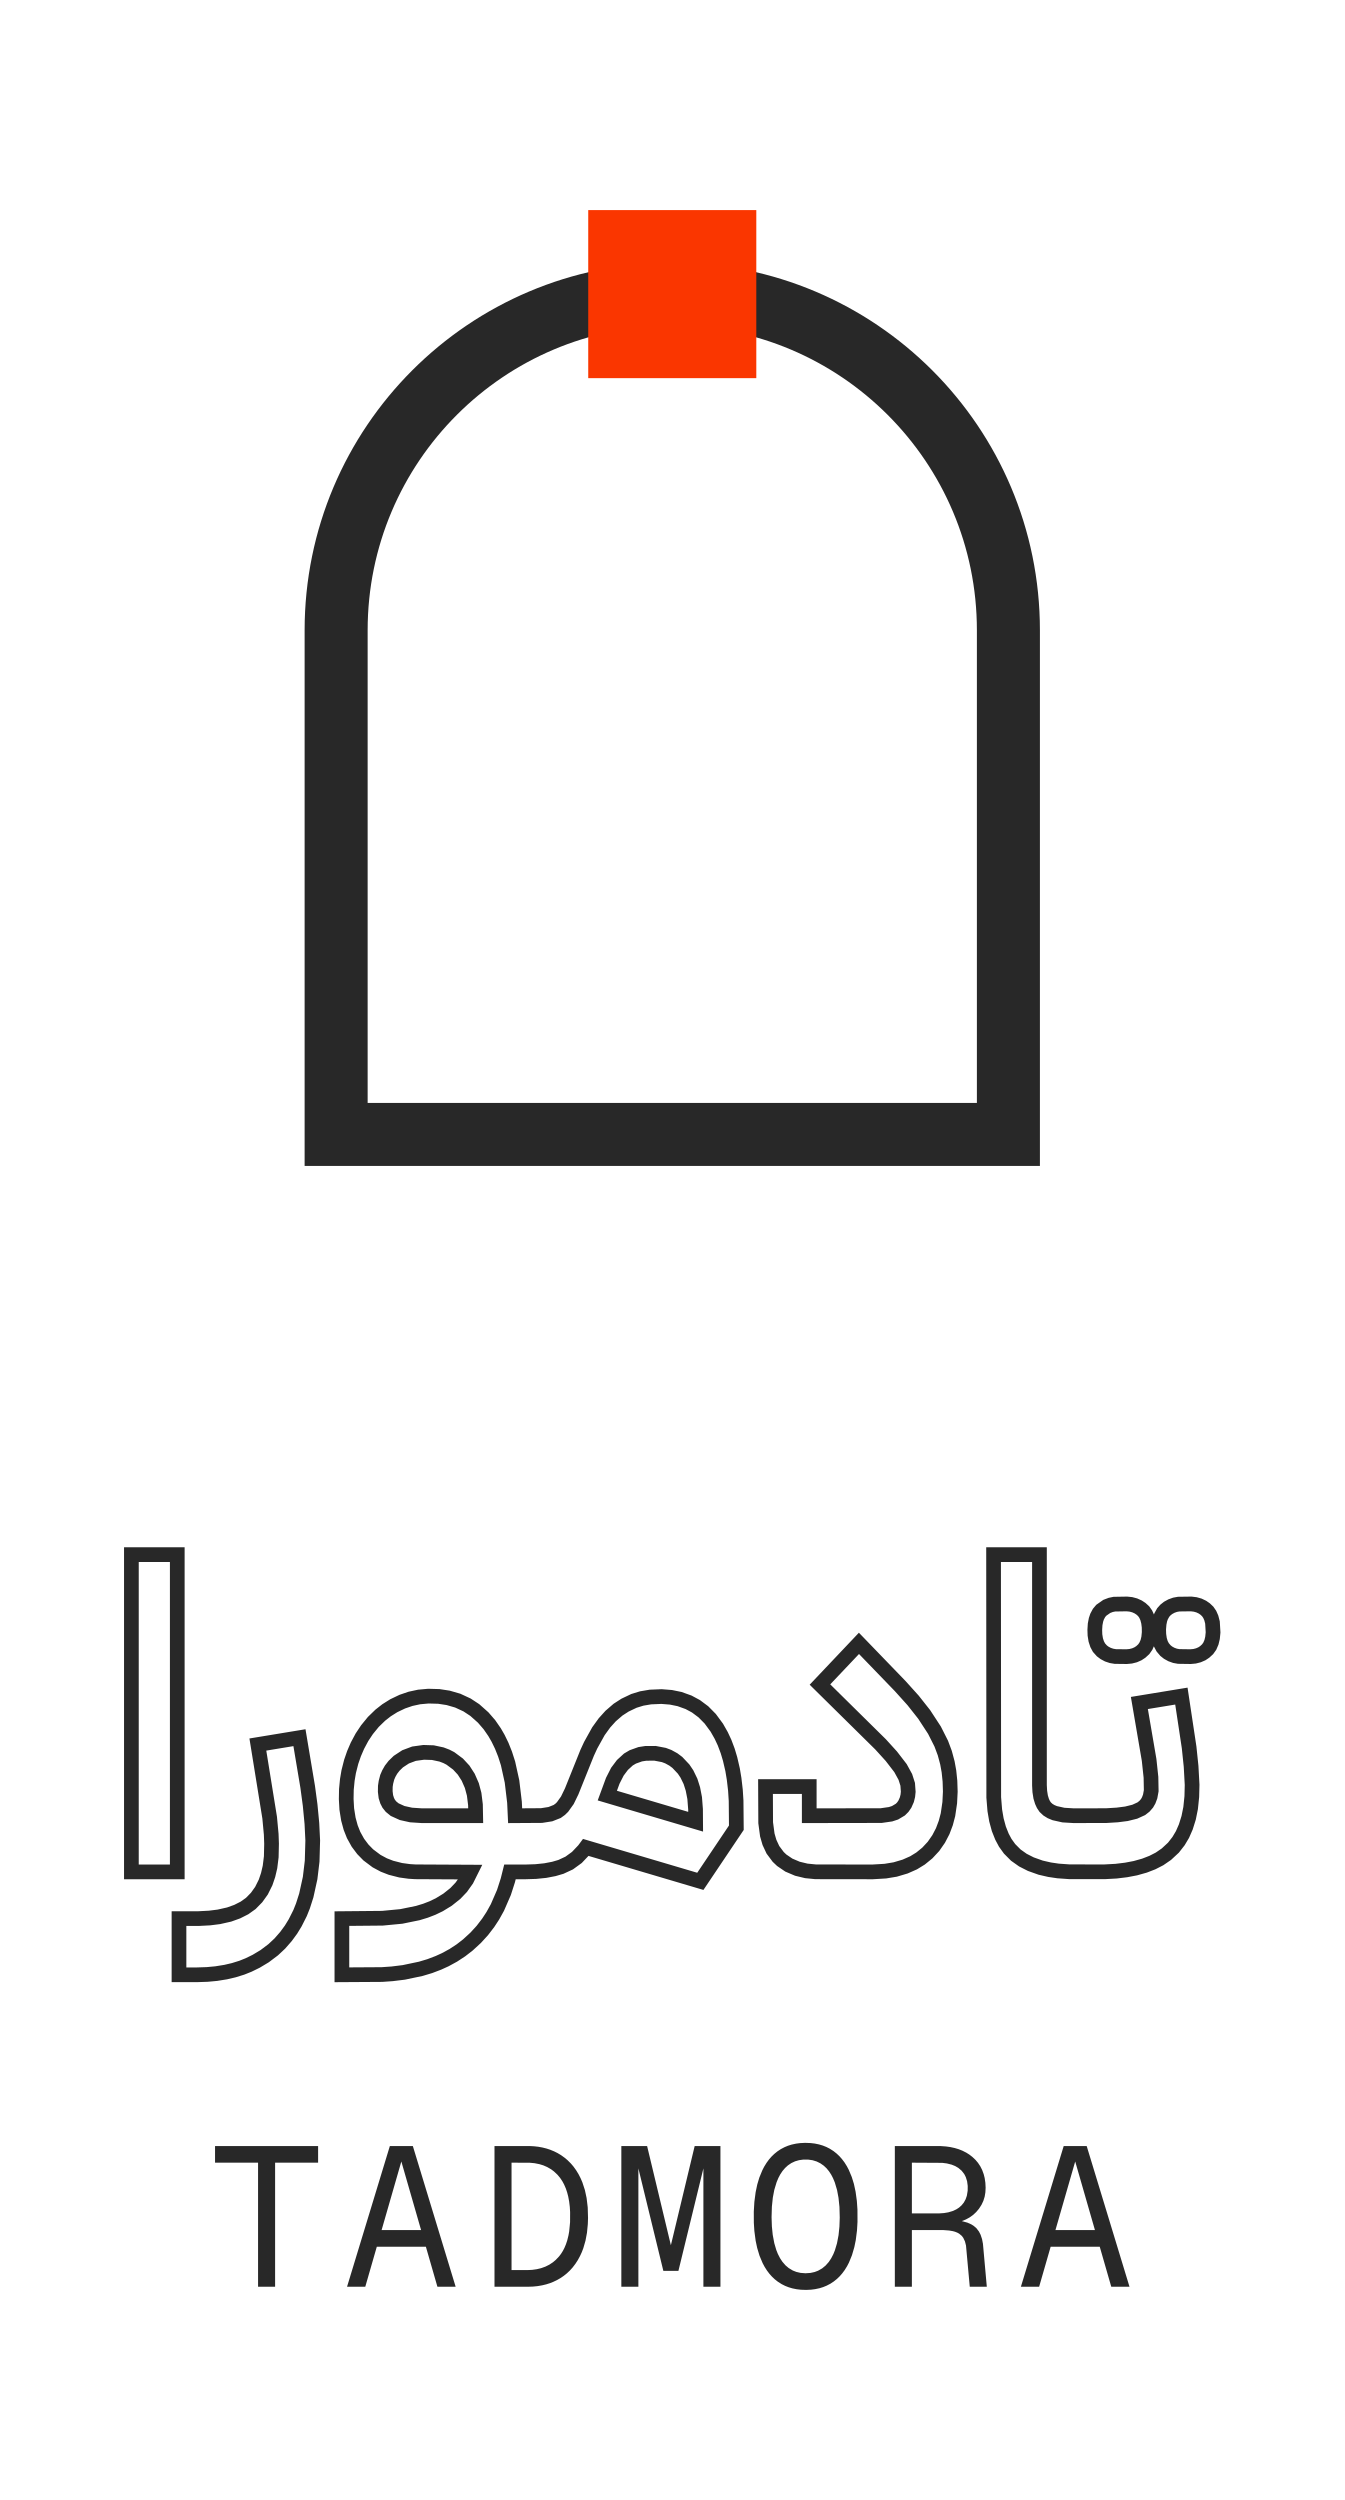
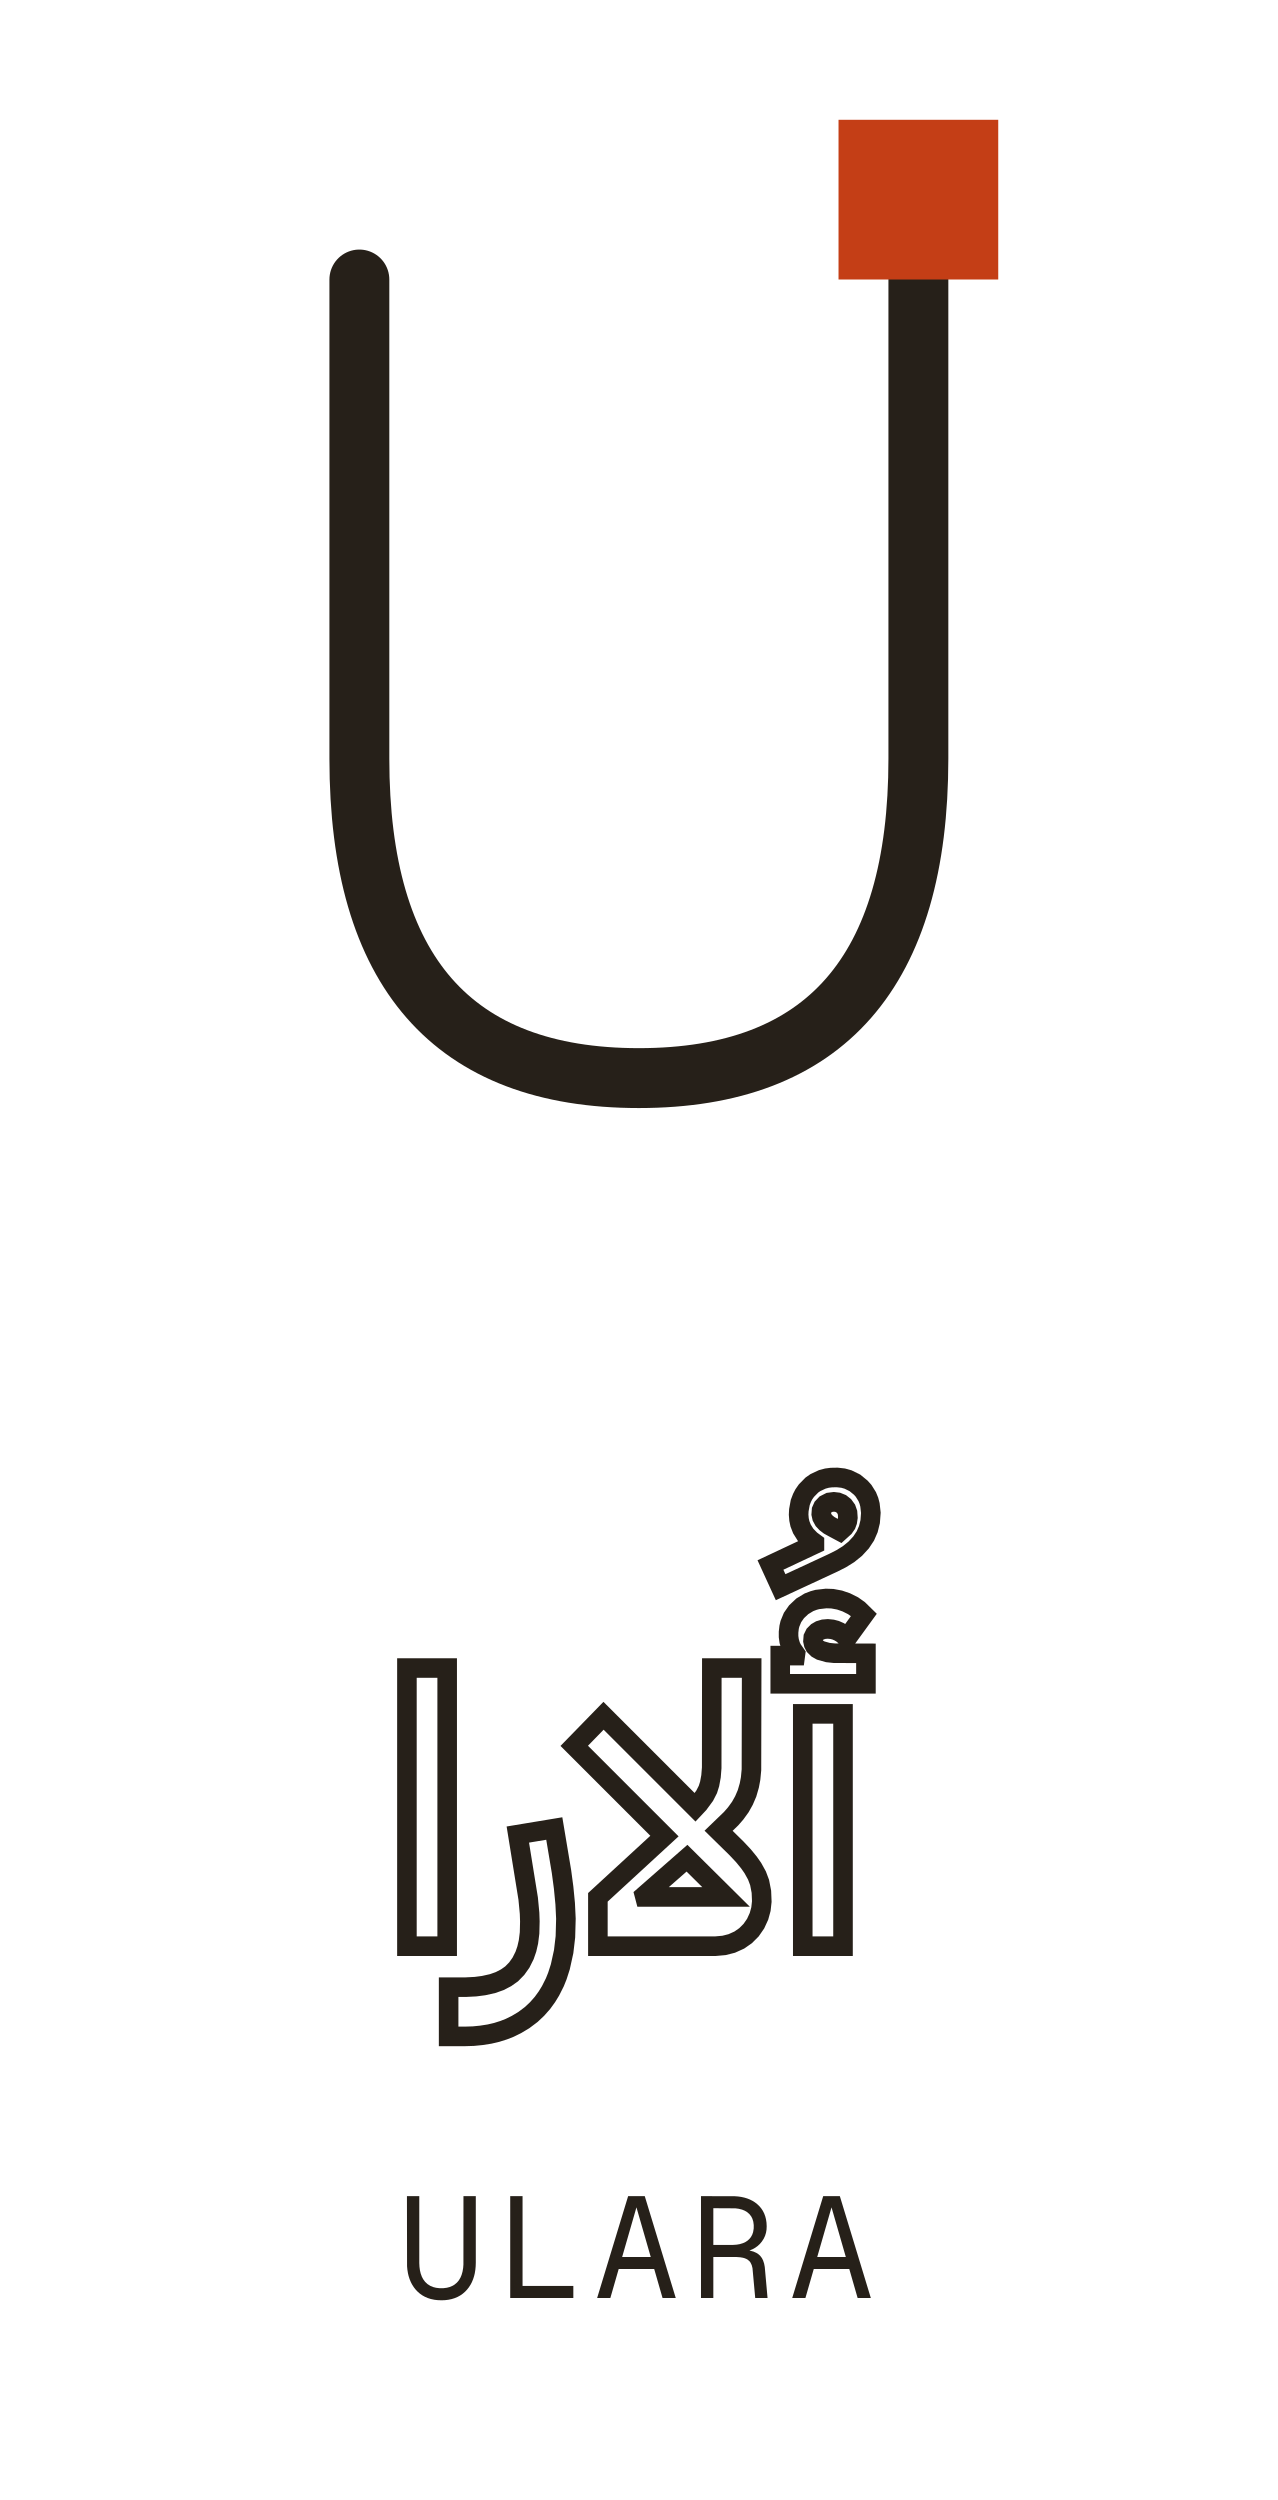
- <svg xmlns="http://www.w3.org/2000/svg" viewBox="0 0 32 59.5" role="img" aria-label="تادمورا">
+ <svg xmlns="http://www.w3.org/2000/svg" viewBox="0 0 32 62.61" role="img" aria-label="أُلارا">
  <g transform="translate(0 0)">
-     <g fill="none" stroke="#282828" stroke-width="1.5" stroke-linejoin="miter">
-       <path d="M8 27L8 15A8 8 0 0 1 24 15L24 27Z" />
+     <g fill="none" stroke="#262019" stroke-width="1.5" stroke-linecap="round" stroke-linejoin="round">
+       <path d="M9 7L9 19Q9 27 16 27Q23 27 23 19L23 7" />
    </g>
-     <rect x="14" y="5" width="4" height="4" fill="#FA3600" />
+     <rect x="21" y="3" width="4" height="4" fill="#C43E16" />
  </g>
-   <g transform="translate(2.527 36.4) scale(0.1)">
-     <path d="M230.28 68.14L227.82 67.99L225.76 67.53L224.87 67.16L224.13 66.7L223.49 66.1L223.06 65.46L222.73 64.74L222.41 63.7L222.2 62.37L222.12 60.91L222.12 6L211.2 6L211.24 63.78L211.49 66.86L211.88 69.14L212.46 71.27L213.2 73.13L213.98 74.59L215.01 76.02L216.49 77.51L218.18 78.71L220.07 79.67L222.4 80.5L224.53 80.99L226.56 81.29L229.24 81.48L237.59 81.49L240.35 81.34L242.74 81.05L244.95 80.63L247.12 80.02L249 79.29L250.7 78.42L252.34 77.29L254.01 75.74L255.22 74.19L256.16 72.61L256.95 70.81L257.63 68.64L258.1 66.31L258.38 63.59L258.45 60.79L258.21 56.4L257.74 51.88L255.9 39.67L245.9 41.31L248.22 54.87L248.66 58.99L248.72 62.19L248.47 63.56L248.12 64.49L247.72 65.19L247.11 65.89L246.36 66.48L244.8 67.19L242.82 67.68L240.63 67.96L238.02 68.12ZM16.92 6L6 6L6 81.51L16.92 81.51ZM242.86 30.28L243.84 30.19L244.75 29.96L245.57 29.6L246.24 29.16L246.94 28.52L247.45 27.79L247.86 26.86L248.11 25.82L248.24 24.51L248.22 23.22L248.08 22.1L247.8 21.02L247.4 20.15L246.91 19.46L246.28 18.89L245.61 18.45L244.79 18.08L243.89 17.84L242.92 17.74L239.95 17.79L239.08 17.97L238.14 18.33L236.84 19.24L236.3 19.88L235.84 20.74L235.58 21.51L235.37 22.61L235.29 23.93L235.33 25.13L235.52 26.31L235.85 27.32L236.29 28.14L236.98 28.91L237.62 29.39L238.41 29.81L239.28 30.1L240.17 30.25ZM258.07 30.28L259.05 30.19L259.95 29.96L260.78 29.6L261.44 29.16L262.14 28.52L262.66 27.79L263.06 26.86L263.31 25.82L263.44 24.51L263.3 22.16L263.02 21.07L262.65 20.23L262.17 19.53L261.56 18.95L260.91 18.5L260.09 18.11L259.2 17.86L258.23 17.74L255.26 17.78L254.38 17.94L253.52 18.25L252.74 18.68L252.11 19.18L251.58 19.77L251.08 20.66L250.81 21.41L250.6 22.44L250.49 23.79L250.53 25.01L250.7 26.2L251.01 27.23L251.45 28.06L252.11 28.84L252.74 29.34L253.52 29.77L254.38 30.08L255.26 30.24ZM182.41 81.51L185.44 81.33L187.79 80.94L190.15 80.24L192.16 79.35L193.82 78.33L195.43 77.02L196.9 75.44L198.13 73.67L199.1 71.81L199.83 69.87L200.35 67.89L200.77 65.03L200.9 62.41L200.82 59.92L200.58 57.59L200.21 55.55L199.59 53.24L198.75 50.99L197.13 47.78L194.68 44.03L192.05 40.7L188.97 37.28L179.16 27.12L169.88 36.92L184.31 51.16L186.87 53.98L189.05 56.81L190.2 58.91L190.76 60.66L190.89 62.44L190.79 63.4L190.56 64.33L190.09 65.39L189.59 66.11L189.01 66.69L187.75 67.44L186.68 67.79L184.45 68.11L167.33 68.14L167.33 61.2L156.92 61.2L156.96 69.81L157.35 72.73L157.86 74.49L158.68 76.25L159.94 77.94L160.78 78.74L162.47 79.89L164.51 80.76L166.63 81.27L168.86 81.49ZM99.82 81.51L102.25 81.43L104.5 81.2L106.54 80.81L108.22 80.32L110.2 79.4L112.03 78.07L113.7 76.31L114.16 75.69L141.41 83.76L149.98 71L149.92 64.58L149.76 62.05L149.45 59.38L149.09 57.21L148.49 54.63L147.92 52.72L147.18 50.75L146.38 49.04L145.33 47.19L143.76 45.06L142.13 43.41L140.36 42.09L138.61 41.15L136.47 40.38L134.42 39.96L132.18 39.78L129.53 39.89L127.46 40.24L125.61 40.81L123.49 41.82L121.82 42.9L120.06 44.42L118.59 46.05L117.16 48.03L115.31 51.36L114.47 53.18L110.79 62.35L109.76 64.47L108.62 66.06L108.06 66.61L107.34 67.13L105.72 67.77L103.62 68.1L97.33 68.14L97.18 64.94L96.59 59.99L95.64 55.68L94.93 53.47L94.14 51.49L93.28 49.72L92.44 48.26L91.21 46.48L89.73 44.77L87.73 42.99L85.89 41.78L83.67 40.75L81.39 40.09L79.17 39.75L76.69 39.68L74.48 39.88L72.44 40.32L70.48 40.99L68.45 41.96L66.72 43.05L65.24 44.21L63.58 45.82L62.07 47.67L60.88 49.46L59.8 51.48L58.99 53.36L58.32 55.3L57.72 57.66L57.39 59.61L57.17 61.89L57.13 64.18L57.26 66.54L57.64 68.94L58.19 70.96L58.89 72.73L59.91 74.57L61.09 76.14L62.38 77.46L64.35 78.94L66.08 79.87L67.78 80.53L70.09 81.12L72.14 81.4L73.6 81.49L86.69 81.56L85.79 83.37L84.5 85.18L83.1 86.65L81.24 88.13L79.28 89.33L77.66 90.11L76 90.75L74.16 91.31L70.24 92.11L65.75 92.54L56.1 92.63L56.1 106L65.63 105.94L68.06 105.77L70.83 105.43L74.87 104.58L77.01 103.94L79.08 103.15L80.7 102.41L82.61 101.37L84.44 100.17L86.08 98.9L87.95 97.18L89.53 95.45L90.93 93.62L92.01 91.97L93.11 89.99L94.67 86.4L95.6 83.51L96.1 81.51ZM21.64 106L24.05 105.92L26.19 105.72L28.43 105.36L30.36 104.91L32.29 104.31L33.91 103.66L35.72 102.77L37.72 101.57L39.75 100.04L41.34 98.55L42.79 96.89L43.99 95.25L44.98 93.63L46.15 91.31L46.83 89.61L47.63 87.11L48.54 82.97L49.02 78.96L49.16 74.04L48.96 69.97L48.54 65.59L47.96 61.27L46 49.57L36.1 51.2L38.91 68.6L39.28 72.57L39.36 74.8L39.29 77.92L38.99 80.34L38.54 82.26L37.94 84.02L36.96 85.99L35.8 87.61L34.42 89.02L32.92 90.09L31.18 90.97L29.26 91.66L26.82 92.21L24.6 92.49L21.91 92.63L17.33 92.63L17.33 106ZM75.16 68.14L72.56 67.97L70.44 67.5L68.66 66.69L67.79 65.98L67.24 65.29L66.87 64.57L66.57 63.61L66.42 62.39L66.44 61.14L66.58 60.19L66.89 58.99L67.27 58.11L67.8 57.18L68.53 56.24L69.54 55.26L71.26 54.13L73.26 53.38L75.57 53.06L77.76 53.13L79.82 53.57L80.97 54.01L81.92 54.5L83.74 55.85L85.07 57.29L86.16 58.98L87.03 60.97L87.58 63.03L87.89 65.53L87.94 68.14ZM119.27 63.35L120.57 59.82L121.67 57.66L122.87 56.06L124.29 54.76L125.34 54.14L127.1 53.51L128.43 53.3L130.64 53.29L132.73 53.69L133.79 54.09L134.99 54.75L135.94 55.46L137.43 57.04L138.21 58.2L139.07 59.97L139.64 61.77L140.06 63.93L140.27 66.62L140.29 69.57Z" fill="none" stroke="#282828" stroke-width="3.5" stroke-linejoin="miter" />
+   <g transform="translate(9.351 36.16) scale(0.14)">
+     <path d="M82.26 21.27L83.68 20.55L85 19.73L86.21 18.75L87.24 17.63L88.01 16.47L88.54 15.25L88.87 13.92L88.99 12.34L88.83 10.91L88.64 10.18L88.34 9.44L87.69 8.4L87.19 7.84L86.14 6.98L84.92 6.38L84.03 6.13L82.97 6.01L81.92 6.03L81.14 6.13L80.31 6.35L79.07 6.93L78.44 7.37L77.46 8.37L77 9.03L76.68 9.65L76.36 10.49L76.11 11.86L76.07 12.66L76.14 13.53L76.3 14.29L76.66 15.22L77.31 16.26L78.22 17.2L78.9 17.7L78.9 17.97L71.03 21.67L72.85 25.64ZM82.33 15.01L81.55 14.58L80.99 14.15L80.55 13.68L80.24 13.11L80.12 12.57L80.17 11.87L80.41 11.33L80.88 10.83L81.59 10.47L82.37 10.37L83.04 10.45L83.66 10.7L84.18 11.11L84.6 11.69L84.82 12.32L84.88 13.19L84.78 13.88L84.59 14.4L84.21 14.95L83.47 15.62ZM88.11 37.47L82.43 37.45L81.3 37.33L80.02 36.97L79.45 36.65L78.96 36.17L78.75 35.76L78.64 35.26L78.69 34.62L78.95 34.09L79.39 33.65L79.89 33.36L80.56 33.16L81.29 33.1L82.08 33.18L82.69 33.34L83.33 33.62L83.94 34L84.75 34.72L87.75 30.59L86.8 29.66L85.81 28.96L84.59 28.35L83.39 27.94L82.11 27.7L80.99 27.66L79.42 27.84L78.76 28.02L77.92 28.34L76.73 29.06L75.7 30.03L74.98 31.06L74.51 32.2L74.37 32.8L74.27 33.68L74.27 34.48L74.38 35.28L74.63 36.12L74.91 36.72L75.51 37.58L75.47 37.88L72.78 37.88L72.78 42.92L88.11 42.92ZM61.19 89.86L62.74 89.72L64.11 89.37L65.46 88.76L66.58 87.98L67.57 86.99L68.38 85.82L68.98 84.51L69.33 83.23L69.48 81.87L69.41 80.13L69.09 78.47L68.62 77.22L67.88 75.88L67.18 74.88L66.19 73.67L64.95 72.35L61.75 69.21L63.99 67.05L64.8 66.12L65.64 64.96L66.29 63.8L66.84 62.52L67.25 61.1L67.48 59.88L67.63 58.31L67.67 40.1L60.54 40.1L60.52 57.95L60.4 59.47L60.15 60.83L59.84 61.82L59.26 62.95L58.2 64.39L57.58 65.05L41.17 48.64L35.93 54.02L52.07 70.16L40.16 81.12L40.16 89.86ZM13.2 40.1L6 40.1L6 89.86L13.2 89.86ZM84.01 48.3L76.81 48.3L76.81 89.86L84.01 89.86ZM16.31 106L17.89 105.95L19.3 105.81L20.78 105.58L22.06 105.28L23.32 104.88L24.39 104.46L25.59 103.87L26.91 103.08L28.25 102.07L29.29 101.09L30.25 100L31.04 98.91L31.69 97.85L32.46 96.32L32.91 95.2L33.44 93.55L34.04 90.82L34.35 88.18L34.44 84.94L34.31 82.25L34.03 79.37L33.65 76.52L32.36 68.81L25.84 69.89L27.69 81.35L27.94 83.97L27.99 85.44L27.94 87.49L27.74 89.09L27.45 90.35L27.05 91.51L26.4 92.81L25.64 93.88L24.73 94.81L23.74 95.51L22.6 96.1L21.33 96.55L19.72 96.91L18.26 97.1L16.49 97.19L13.46 97.19L13.46 106ZM48.57 81.05L48.5 80.78L56.1 74.12L63.09 81.05Z" fill="none" stroke="#262019" stroke-width="3.5" stroke-linejoin="miter" />
  </g>
-   <g transform="translate(4.908 50.79) scale(0.035)">
-     <path d="M407.92 106L411.32 105.84L414.07 105.48L417.04 104.85L419.54 104.07L421.87 103.12L424.48 101.76L426.77 100.24L428.94 98.49L430.79 96.7L432.5 94.74L434.17 92.48L435.8 89.84L437.05 87.43L439.11 82.39L440.72 76.89L441.69 72.15L442.53 65.53L442.87 59.75L442.84 51.44L442.43 45.49L441.57 39.21L440.44 33.97L438.99 29.27L436.92 24.31L435.66 21.92L433.98 19.24L432.25 16.96L430.56 15.06L428.7 13.3L426.56 11.6L423.97 9.95L421.63 8.77L419.29 7.84L416.71 7.07L413.8 6.47L411.03 6.14L407.24 6L403.84 6.17L401.09 6.53L398.13 7.17L395.63 7.95L393.31 8.91L390.7 10.28L388.41 11.8L386.24 13.56L384.4 15.34L382.69 17.31L381.03 19.58L379.4 22.22L378.16 24.64L376.12 29.6L374.72 34.27L373.61 39.53L372.74 46.12L372.35 52.73L372.38 60.35L372.73 65.88L373.61 72.54L374.65 77.44L376.24 82.73L378.35 87.76L379.72 90.32L381.3 92.81L383.02 95.09L384.72 96.98L386.58 98.74L388.73 100.44L391.33 102.08L393.67 103.26L396.01 104.18L398.59 104.95L401.51 105.54L404.42 105.88ZM574.22 76.62L607.59 76.62L615.43 103.84L627.83 103.84L598.72 8.16L583.09 8.16L553.98 103.84L566.38 103.84ZM479.85 65.3L501.44 65.32L505.24 65.61L507.72 66.04L509.18 66.44L510.74 67.06L511.98 67.74L513.81 69.27L514.79 70.57L515.93 72.99L516.65 75.79L519.21 103.84L530.8 103.84L528.18 74.68L527.58 71.52L526.58 68.5L525.46 66.3L523.77 64.08L521.93 62.48L520.35 61.48L517.62 60.25L513.8 59.21L516.57 58.09L519.05 56.74L521.49 55L523.58 53.05L525.46 50.81L527.19 48.14L528.45 45.46L529.34 42.59L529.83 39.67L529.99 36.49L529.82 33.13L529.34 29.89L528.69 27.31L527.64 24.45L526.38 21.96L524.81 19.59L523.13 17.6L520.99 15.57L518.92 13.97L516.84 12.66L514.15 11.3L511.58 10.29L508.92 9.5L505.96 8.86L503.06 8.45L499.61 8.2L468.26 8.16L468.26 103.84L479.85 103.84ZM293.87 23.36L310.85 93.06L321.09 93.06L338.08 23.36L338.08 103.84L349.67 103.84L349.67 8.16L332.15 8.16L315.97 75.62L299.8 8.16L282.28 8.16L282.28 103.84L293.87 103.84ZM218.97 103.84L222.19 103.73L225.3 103.42L228.5 102.87L231.18 102.22L233.71 101.42L235.97 100.53L238.55 99.3L240.98 97.9L243.18 96.39L245.2 94.77L247.28 92.81L249.17 90.72L251.03 88.28L252.66 85.77L254.2 82.93L255.35 80.44L256.43 77.63L257.92 72.46L258.92 67.08L259.49 61.22L259.63 57.14L259.42 49.88L258.66 43.5L257.5 38.11L255.78 32.84L254.55 29.99L253.2 27.35L251.55 24.64L249.7 22.08L247.99 20.07L245.73 17.81L243.91 16.26L241.32 14.39L238.95 12.97L236.68 11.83L233.9 10.68L231.44 9.87L228.56 9.15L225.71 8.64L222.83 8.32L220.08 8.18L196.03 8.16L196.03 103.84ZM116 76.62L149.37 76.62L157.21 103.84L169.61 103.84L140.5 8.16L124.87 8.16L95.76 103.84L108.16 103.84ZM46.84 19.48L76.08 19.48L76.08 8.16L6 8.16L6 19.48L35.25 19.48L35.25 103.84L46.84 103.84ZM407.47 94.68L404.08 94.41L401.27 93.75L398.9 92.82L396.09 91.14L393.94 89.32L391.77 86.82L390.18 84.39L388.71 81.51L387.65 78.86L386.28 74.18L385.23 68.58L384.65 62.86L384.44 56.61L384.65 49.42L385.29 43.24L386.29 37.97L387.86 32.77L389.08 29.84L390.31 27.51L391.87 25.15L393.61 23.1L395.54 21.33L397.88 19.75L400.41 18.56L403.15 17.77L406.08 17.37L409.37 17.39L412.36 17.82L415.13 18.68L417.64 19.92L419.96 21.55L421.8 23.28L423.51 25.36L425.02 27.68L426.24 30.04L427.43 32.91L428.97 38.09L429.96 43.37L430.6 49.56L430.8 56.84L430.58 63.01L429.98 68.78L428.93 74.3L427.5 79.08L426.44 81.71L424.99 84.51L423.31 87.03L421.16 89.45L418.82 91.37L416.03 92.96L413.7 93.83L410.87 94.45ZM577.48 65.3L590.91 18.67L604.33 65.3ZM119.26 65.3L132.68 18.67L146.11 65.3ZM479.85 53.98L479.85 19.48L500.54 19.6L503.66 20L506.87 20.81L509.3 21.78L511.49 23.07L513.71 24.97L515.47 27.23L516.49 29.23L517.4 32.12L517.82 35.3L517.79 38.53L517.23 41.98L516.37 44.42L515.16 46.61L513.67 48.45L511.92 50.02L510.11 51.2L507.79 52.3L504.57 53.26L501.69 53.74L498.38 53.97ZM207.62 92.52L207.62 19.48L219.88 19.52L223.26 19.83L226.57 20.49L229.22 21.3L231.81 22.42L234.51 23.97L236.47 25.44L238.81 27.64L240.65 29.83L242.23 32.21L243.37 34.34L244.56 37.09L245.43 39.7L246.17 42.55L246.8 45.94L247.23 49.5L247.45 53.1L247.42 59.99L246.81 66.26L246.31 69.04L245.48 72.38L244.61 74.98L243.57 77.46L242.51 79.5L241.26 81.48L239.98 83.17L237.72 85.56L235.8 87.18L233.33 88.82L230.66 90.16L227.72 91.22L224.77 91.92L221.64 92.36L218.23 92.52Z" fill="#282828" />
+   <g transform="translate(10.035 54.844) scale(0.02608)">
+     <path d="M396.66 75.97L430.77 75.97L438.78 103.8L451.45 103.8L421.7 6L405.72 6L375.97 103.8L388.64 103.8ZM300.21 64.4L322.28 64.43L326.16 64.72L328.7 65.16L330.18 65.57L331.78 66.21L333.05 66.9L334.92 68.46L335.92 69.79L337.09 72.26L337.82 75.12L340.44 103.8L352.28 103.8L349.61 73.98L348.99 70.76L347.97 67.67L346.83 65.42L345.09 63.15L343.22 61.52L341.6 60.5L338.81 59.25L334.9 58.18L337.74 57.04L340.28 55.65L342.76 53.87L344.91 51.88L346.82 49.59L348.59 46.87L349.88 44.12L350.79 41.19L351.3 38.21L351.45 34.96L351.28 31.52L350.79 28.21L350.13 25.58L349.06 22.65L347.76 20.1L346.16 17.69L344.45 15.66L342.26 13.57L340.14 11.94L338.02 10.6L335.27 9.21L332.64 8.18L329.92 7.37L326.9 6.72L323.93 6.3L320.41 6.04L288.37 6L288.37 103.8L300.21 103.8ZM209.33 75.97L243.44 75.97L251.45 103.8L264.13 103.8L234.37 6L218.4 6L188.64 103.8L201.32 103.8ZM165.78 92.23L117.02 92.23L117.02 6L105.17 6L105.17 103.8L165.78 103.8ZM39.38 106L42.54 105.87L45.63 105.51L48.91 104.84L51.99 103.88L54.71 102.72L57.25 101.32L59.62 99.66L61.87 97.7L63.77 95.69L65.45 93.55L67.2 90.82L68.35 88.6L69.59 85.62L70.52 82.65L71.15 80.01L71.7 76.57L72 73.35L72.12 69.88L72.12 6L60.27 6L60.23 71.67L59.98 74.95L59.38 78.48L58.49 81.6L57.47 84.06L56.07 86.47L55.02 87.87L53.87 89.13L51.63 90.99L50.1 91.94L47.16 93.22L44.37 93.95L41.18 94.36L37.26 94.38L33.96 93.99L31.16 93.29L28.43 92.15L25.69 90.4L23.42 88.25L21.58 85.75L20.3 83.31L19.17 80.18L18.47 77.2L18.03 73.86L17.85 70.24L17.85 6L6 6L6.11 73.27L6.4 76.5L6.96 79.94L7.57 82.59L8.51 85.56L9.74 88.54L10.89 90.76L12.63 93.5L14.3 95.64L16.2 97.66L18.45 99.62L20.81 101.28L23.35 102.69L26.06 103.85L28.86 104.75L32.41 105.5L35.5 105.86ZM399.99 64.4L413.71 16.74L427.44 64.4ZM212.66 64.4L226.39 16.74L240.11 64.4ZM300.21 52.83L300.21 17.57L321.36 17.69L324.55 18.11L327.82 18.93L330.3 19.93L332.54 21.24L334.82 23.18L336.61 25.49L337.66 27.53L338.59 30.49L339.02 33.74L338.99 37.04L338.41 40.57L337.54 43.06L336.3 45.3L334.78 47.18L332.98 48.79L331.14 50L328.76 51.11L325.48 52.1L322.53 52.59L319.14 52.82Z" fill="#262019" />
  </g>
</svg>
